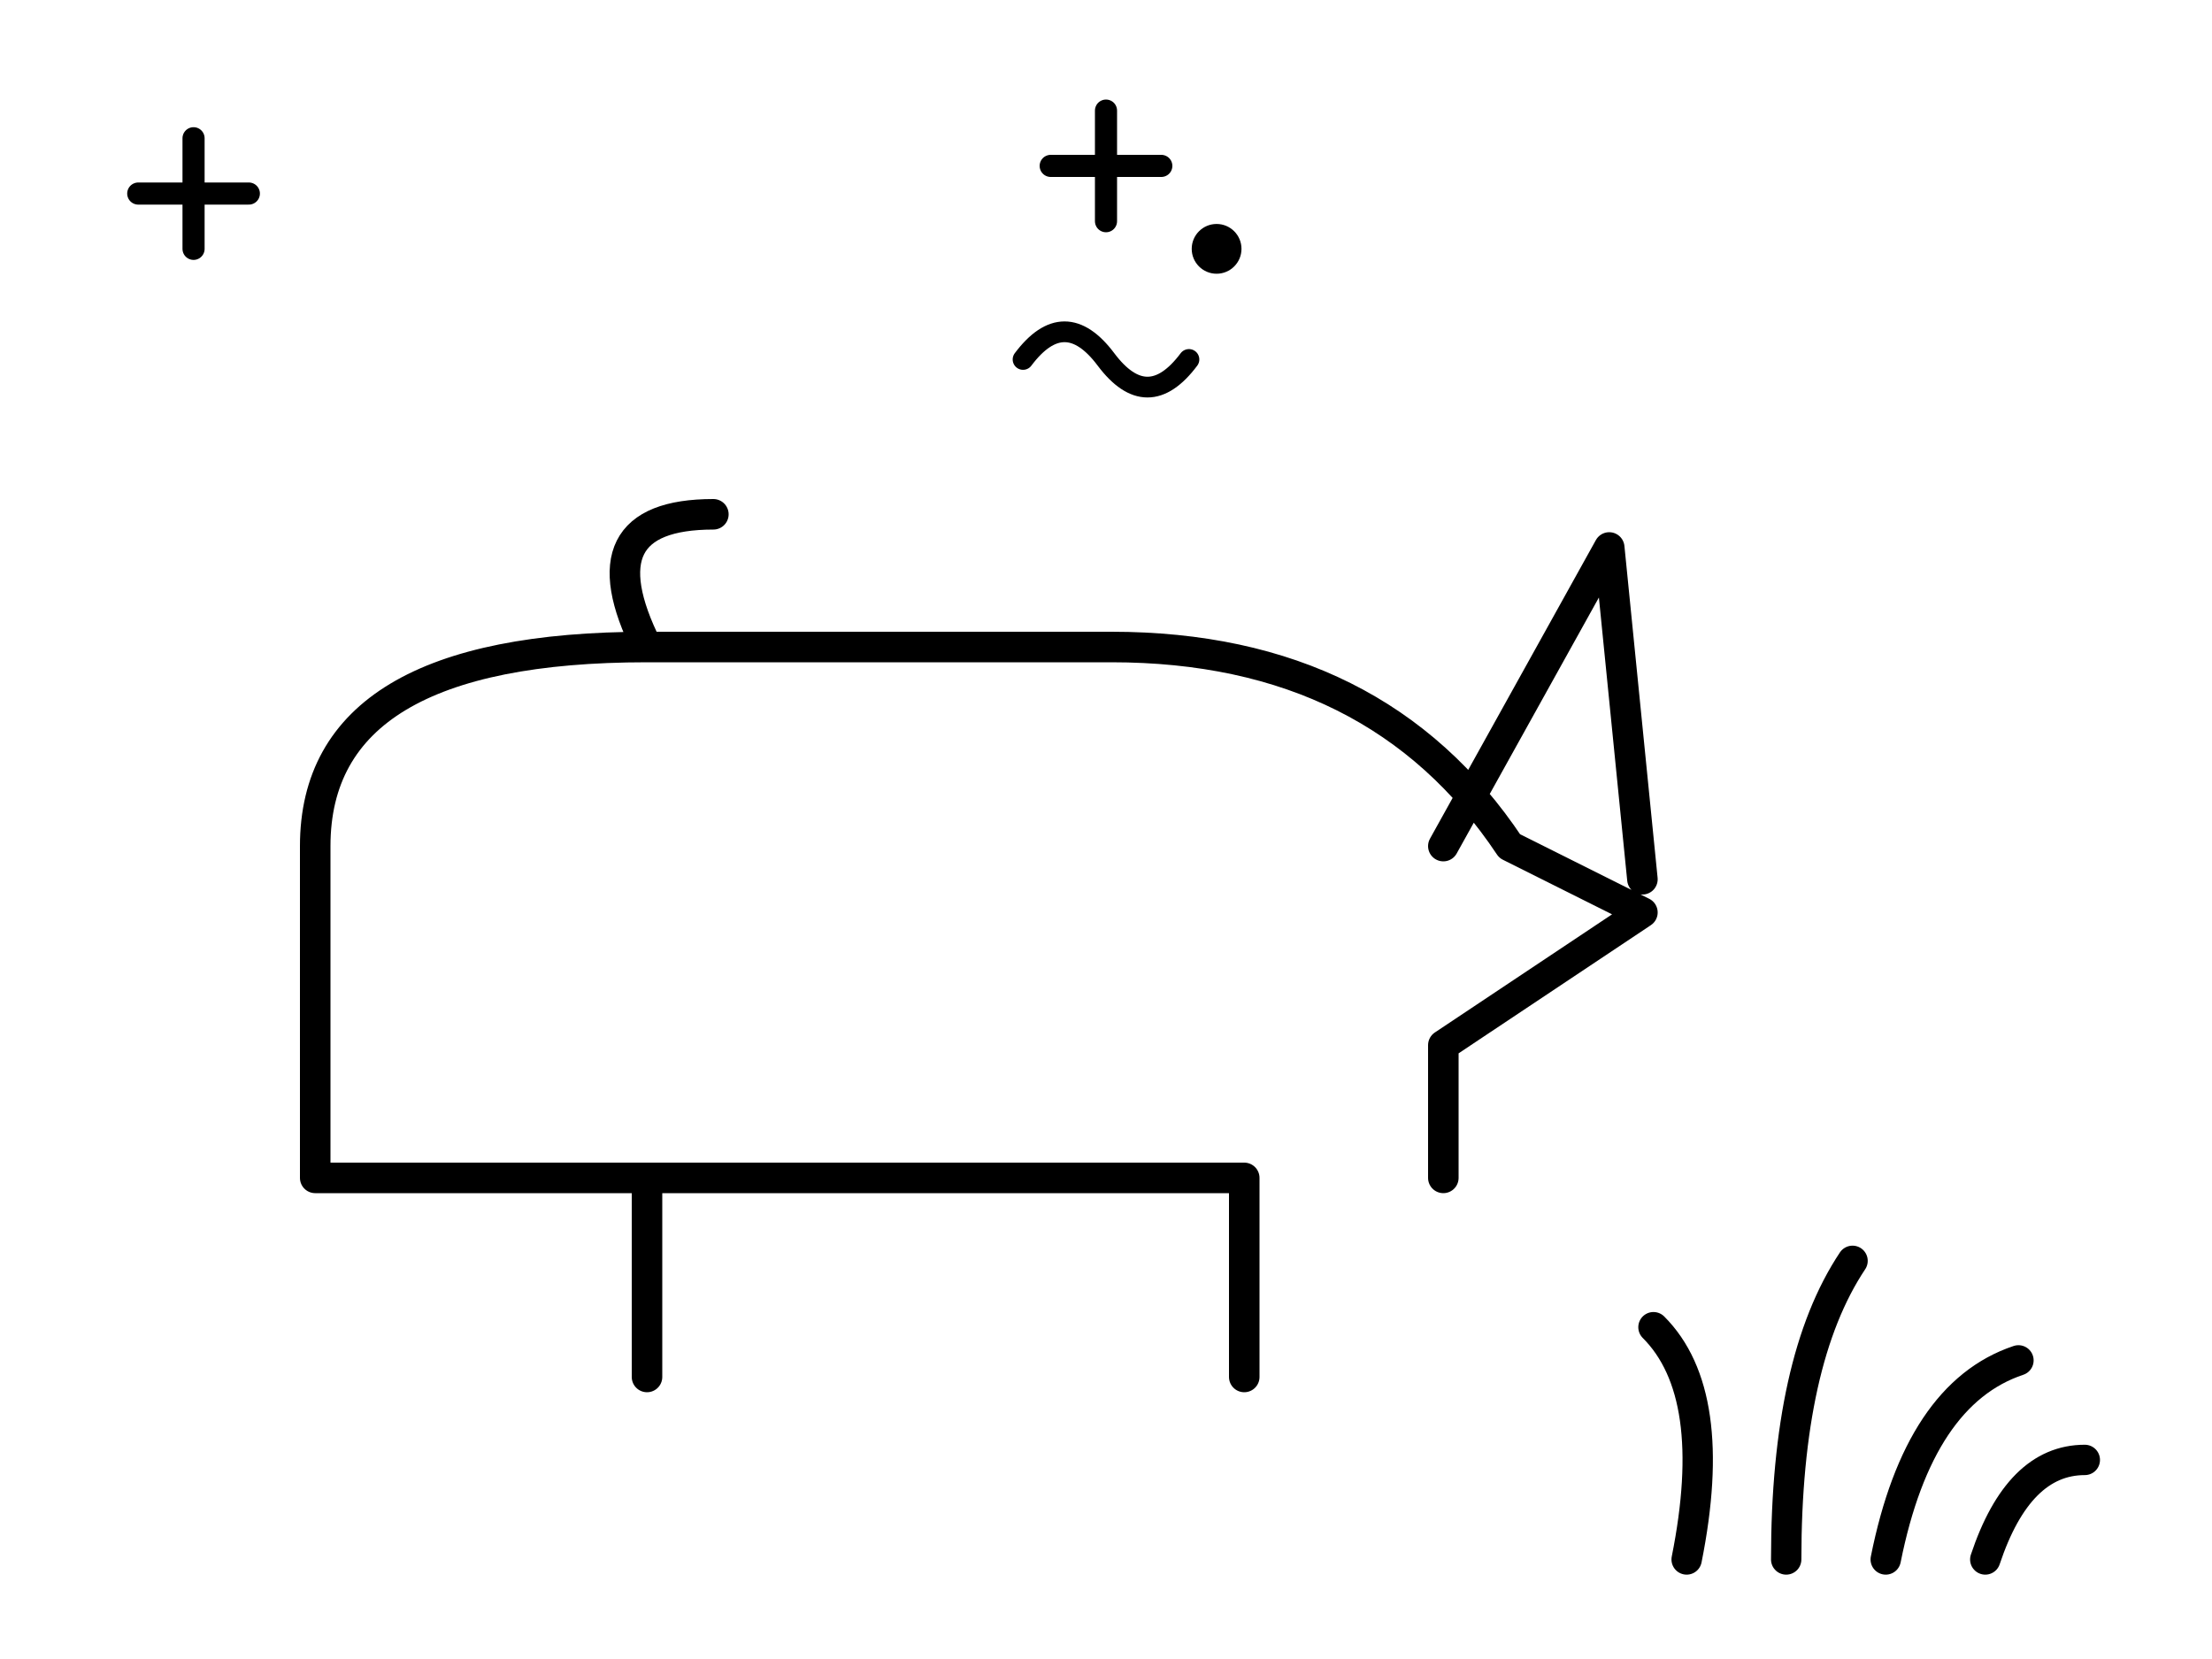
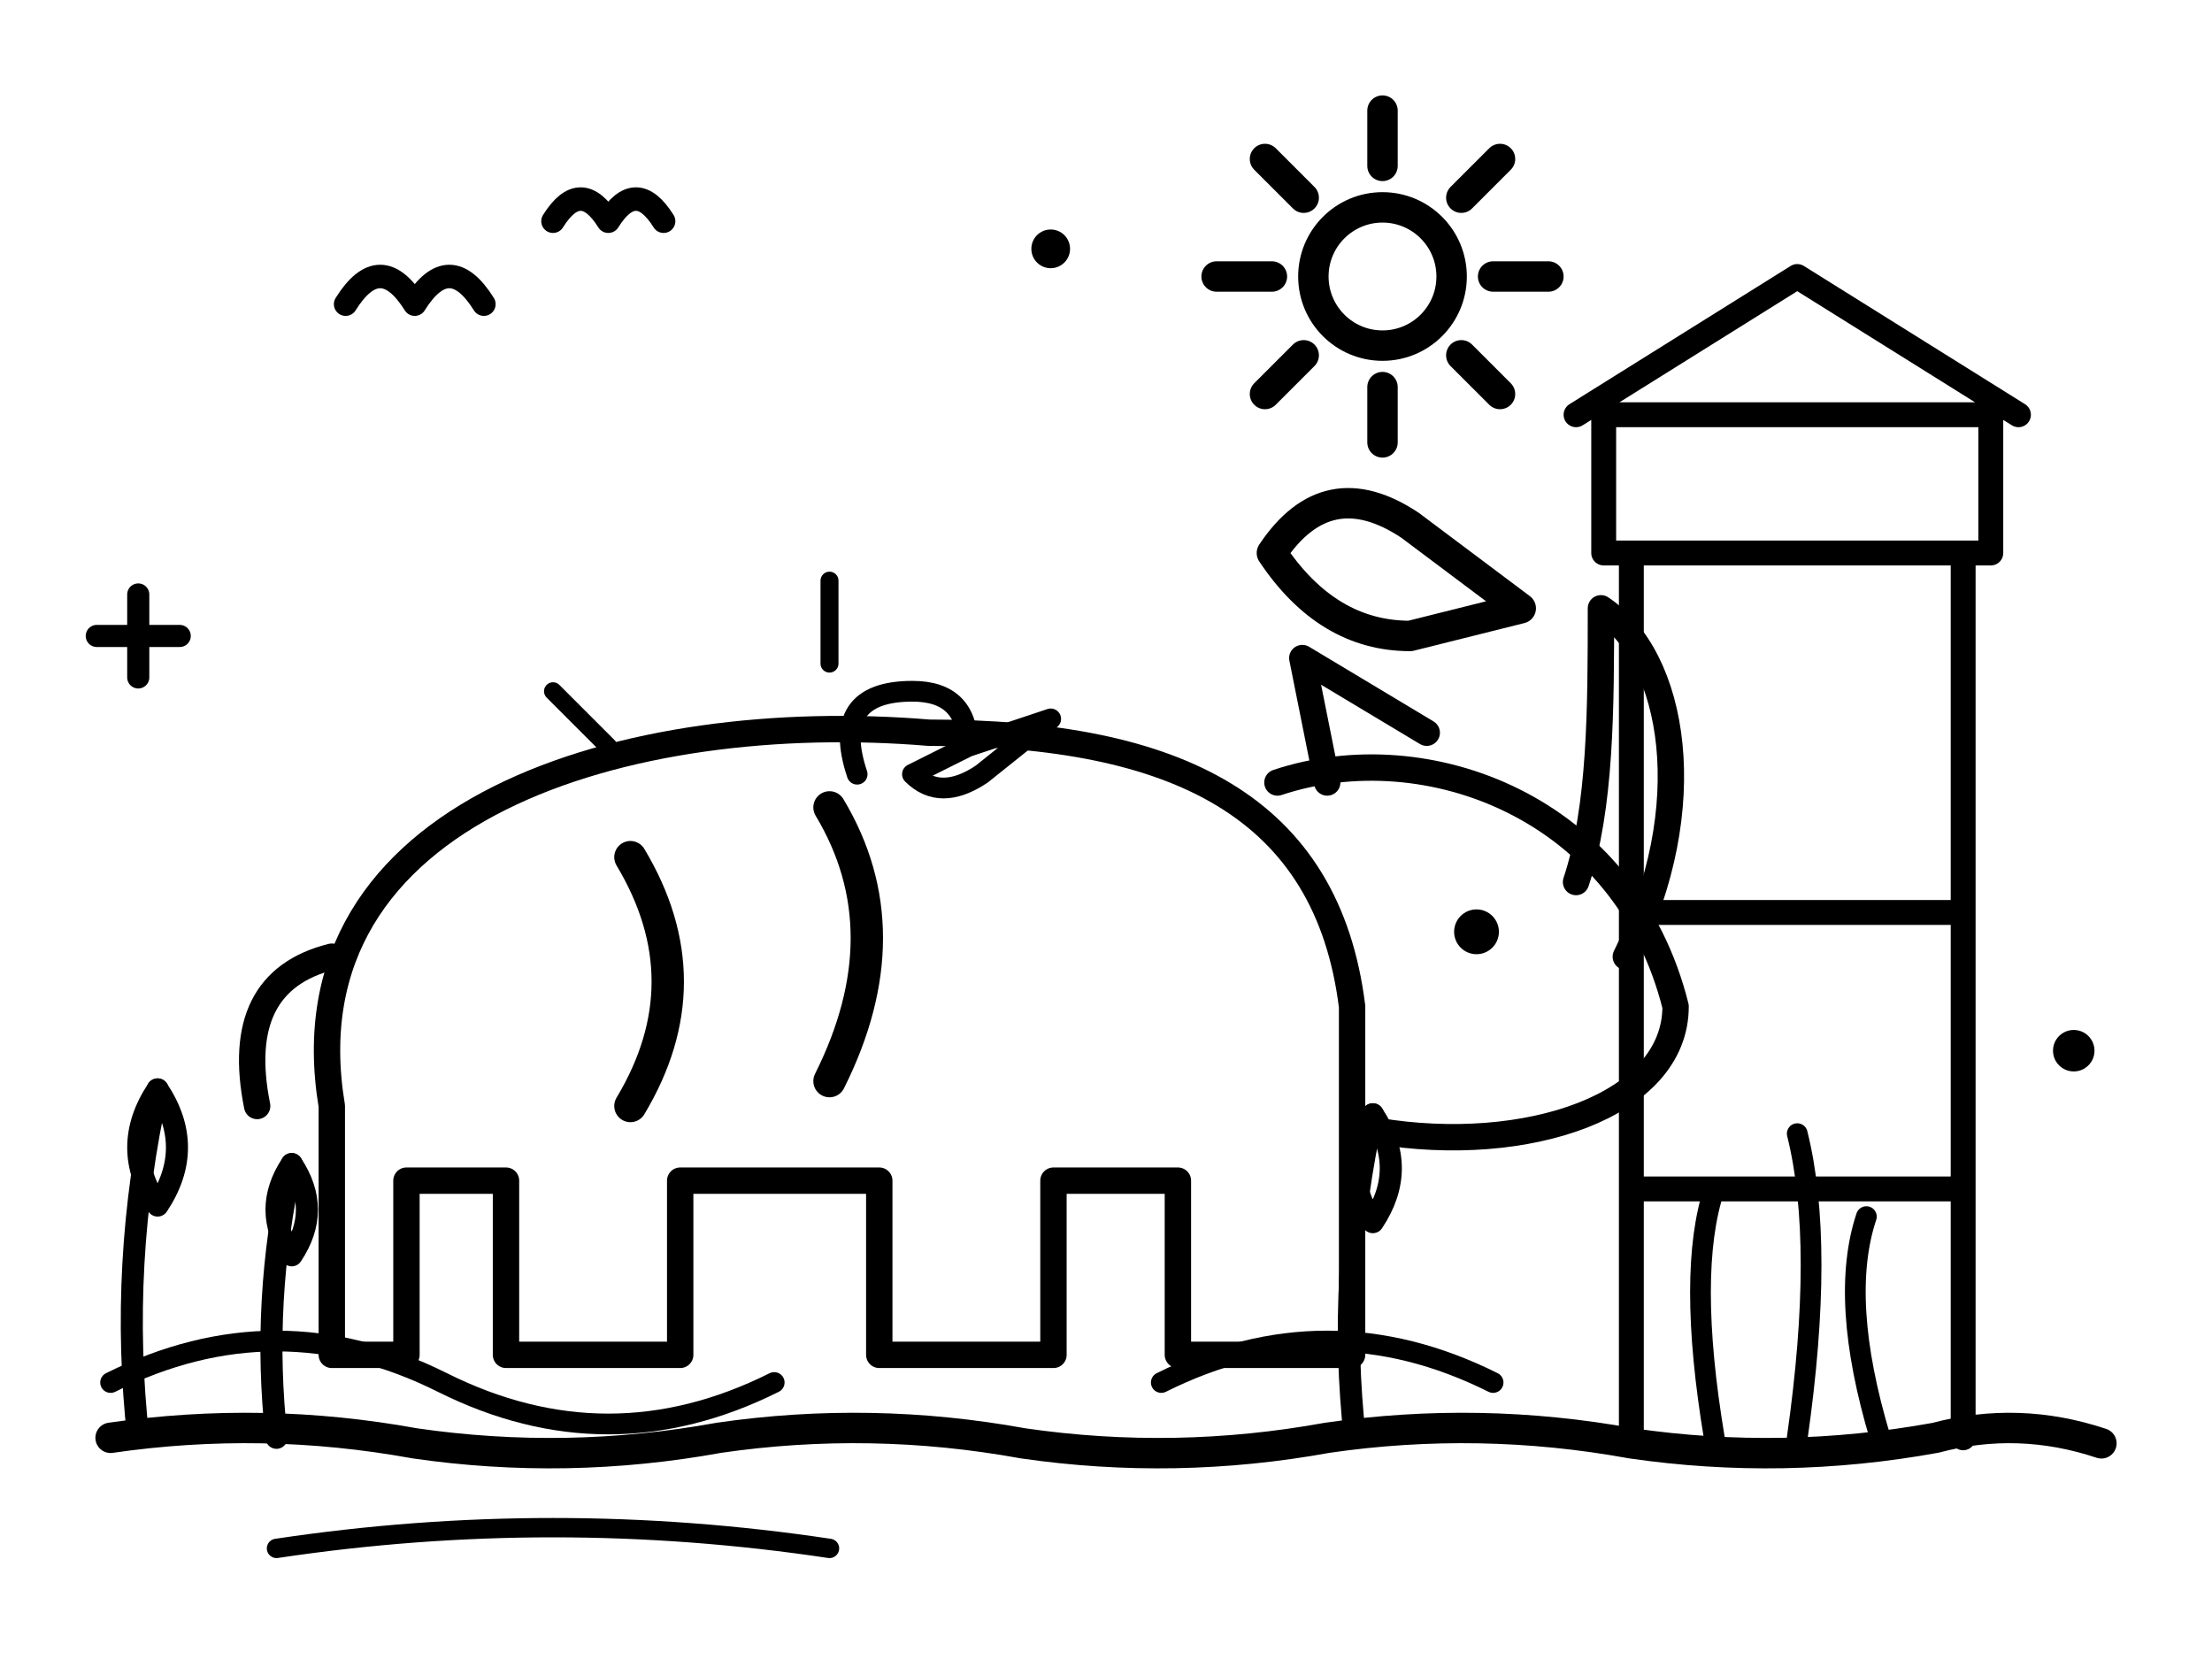
<svg xmlns="http://www.w3.org/2000/svg" viewBox="0 0 160 120" fill="none" stroke="#000" stroke-width="2.2" stroke-linecap="round" stroke-linejoin="round">
-   <g transform="translate(66 66) scale(2.4)" stroke-width="0.92">
-     <path d="M-18 8V-2Q-18-8-8-8H6Q14-8 18-2L22 0L16 4V8M-8 8V14M10 8V14M-18 8H10M16-2L21-11L22-1M-8-8Q-10-12-6-12" />
+   <path d="M8 104q11 -1.6 22 0.4q11 1.6 22 -0.4q11 -1.6 22 0.4q11 1.6 22 -0.4q11 -1.6 22 0.4q11 1.6 22 -0.4q6 -1.6 12 0.4" />
+   <g transform="translate(60 98) scale(1.8 1.8)" stroke-width="1.06">
+     <path d="M-20-10C-22-22-8-26 4-25C14-25 20-22 21-14V0H14V-7H9V0H2V-7H-6V0H-13V-7H-17V0H-20Z" />
+     <path d="M18-23C24-25 32-22 34-14C34-10 28-8 22-9" />
+     <path d="M32-16C35-22 34-28 31-30C31-26 31-22 30-19" />
+     <path d="M20-23l-1-5l5 3" />
+     <circle cx="26" cy="-17" r="0.9" fill="#000" stroke="none" />
+     <path d="M-8-20q3 5 0 10M0-22q3 5 0 11" stroke-width="1.3" />
+     <path d="M-20-16q-4 1-3 6" />
  </g>
-   <g transform="translate(134 96) scale(1.2)" stroke-width="1.83">
-     <path d="M-10 14Q-8 4-12 0M-4 14Q-4 2 0-4M2 14Q4 4 10 2M8 14Q10 8 14 8" />
+   <path d="M8 100q12-6 24 0t24 0M84 100q12-6 24 0" stroke-width="1.5" />
+   <path d="M92 40q4-6 10-2l8 6l-8 2q-6 0-10-6z" />
+   <path d="M44 54l-4-4M60 48l0-6" stroke-width="1.3" />
+   <path d="M62 56q-2-6 4-6q4 0 4 4M70 54l6-2l-5 4q-3 2-5 0z" stroke-width="1.5" />
+   <path d="M118 104V40M142 104V40M116 40h28v-10h-28zM114 30l16-10l16 10M118 66h24M118 86h24" stroke-width="1.8" />
+   <path d="M124 104q-2-12 0-18M130 104q2-14 0-22M136 104q-3-10-1-16" stroke-width="1.5" />
+   <g transform="translate(10 104) scale(1.4 1.4)" stroke-width="1.14">
+     <path d="M0 0q-1-9 1-18" />
+     <path d="M1-18q-2 3 0 6q2-3 0-6z" />
  </g>
-   <path d="M10 14H18M14 10V18" stroke-width="1.6" />
-   <path d="M76 12H84M80 8V16" stroke-width="1.6" />
-   <circle cx="88" cy="18" r="1.8" fill="#000" stroke="none" />
-   <path d="M74 26q3-4 6 0t6 0" stroke-width="1.5" />
+   <g transform="translate(20 104) scale(1.1 1.1)" stroke-width="1.45">
+     <path d="M0 0q-1-9 1-18" />
+     <path d="M1-18q-2 3 0 6q2-3 0-6z" />
+   </g>
+   <g transform="translate(98 104) scale(1.3 1.3)" stroke-width="1.23">
+     <path d="M0 0q-1-9 1-18" />
+     <path d="M1-18q-2 3 0 6q2-3 0-6z" />
+   </g>
+   <path d="M25 22q2.5 -4 5 0q2.5 -4 5 0" stroke-width="1.7" />
+   <path d="M40 16q2 -3.2 4 0q2 -3.2 4 0" stroke-width="1.7" />
+   <circle cx="100" cy="20" r="5" />
+   <path d="M108.0 20.0L112.0 20.0M105.7 25.7L108.5 28.5M100.0 28.0L100.0 32.0M94.3 25.7L91.5 28.5M92.0 20.0L88.0 20.0M94.3 14.3L91.5 11.5M100.0 12.0L100.0 8.0M105.7 14.3L108.5 11.5" />
+   <path d="M7 46h6M10 43v6" stroke-width="1.6" />
+   <circle cx="76" cy="18" r="1.4" fill="#000" stroke="none" />
+   <circle cx="150" cy="76" r="1.5" fill="#000" stroke="none" />
+   <path d="M20 112q20-3 40 0" stroke-width="1.4" />
</svg>
